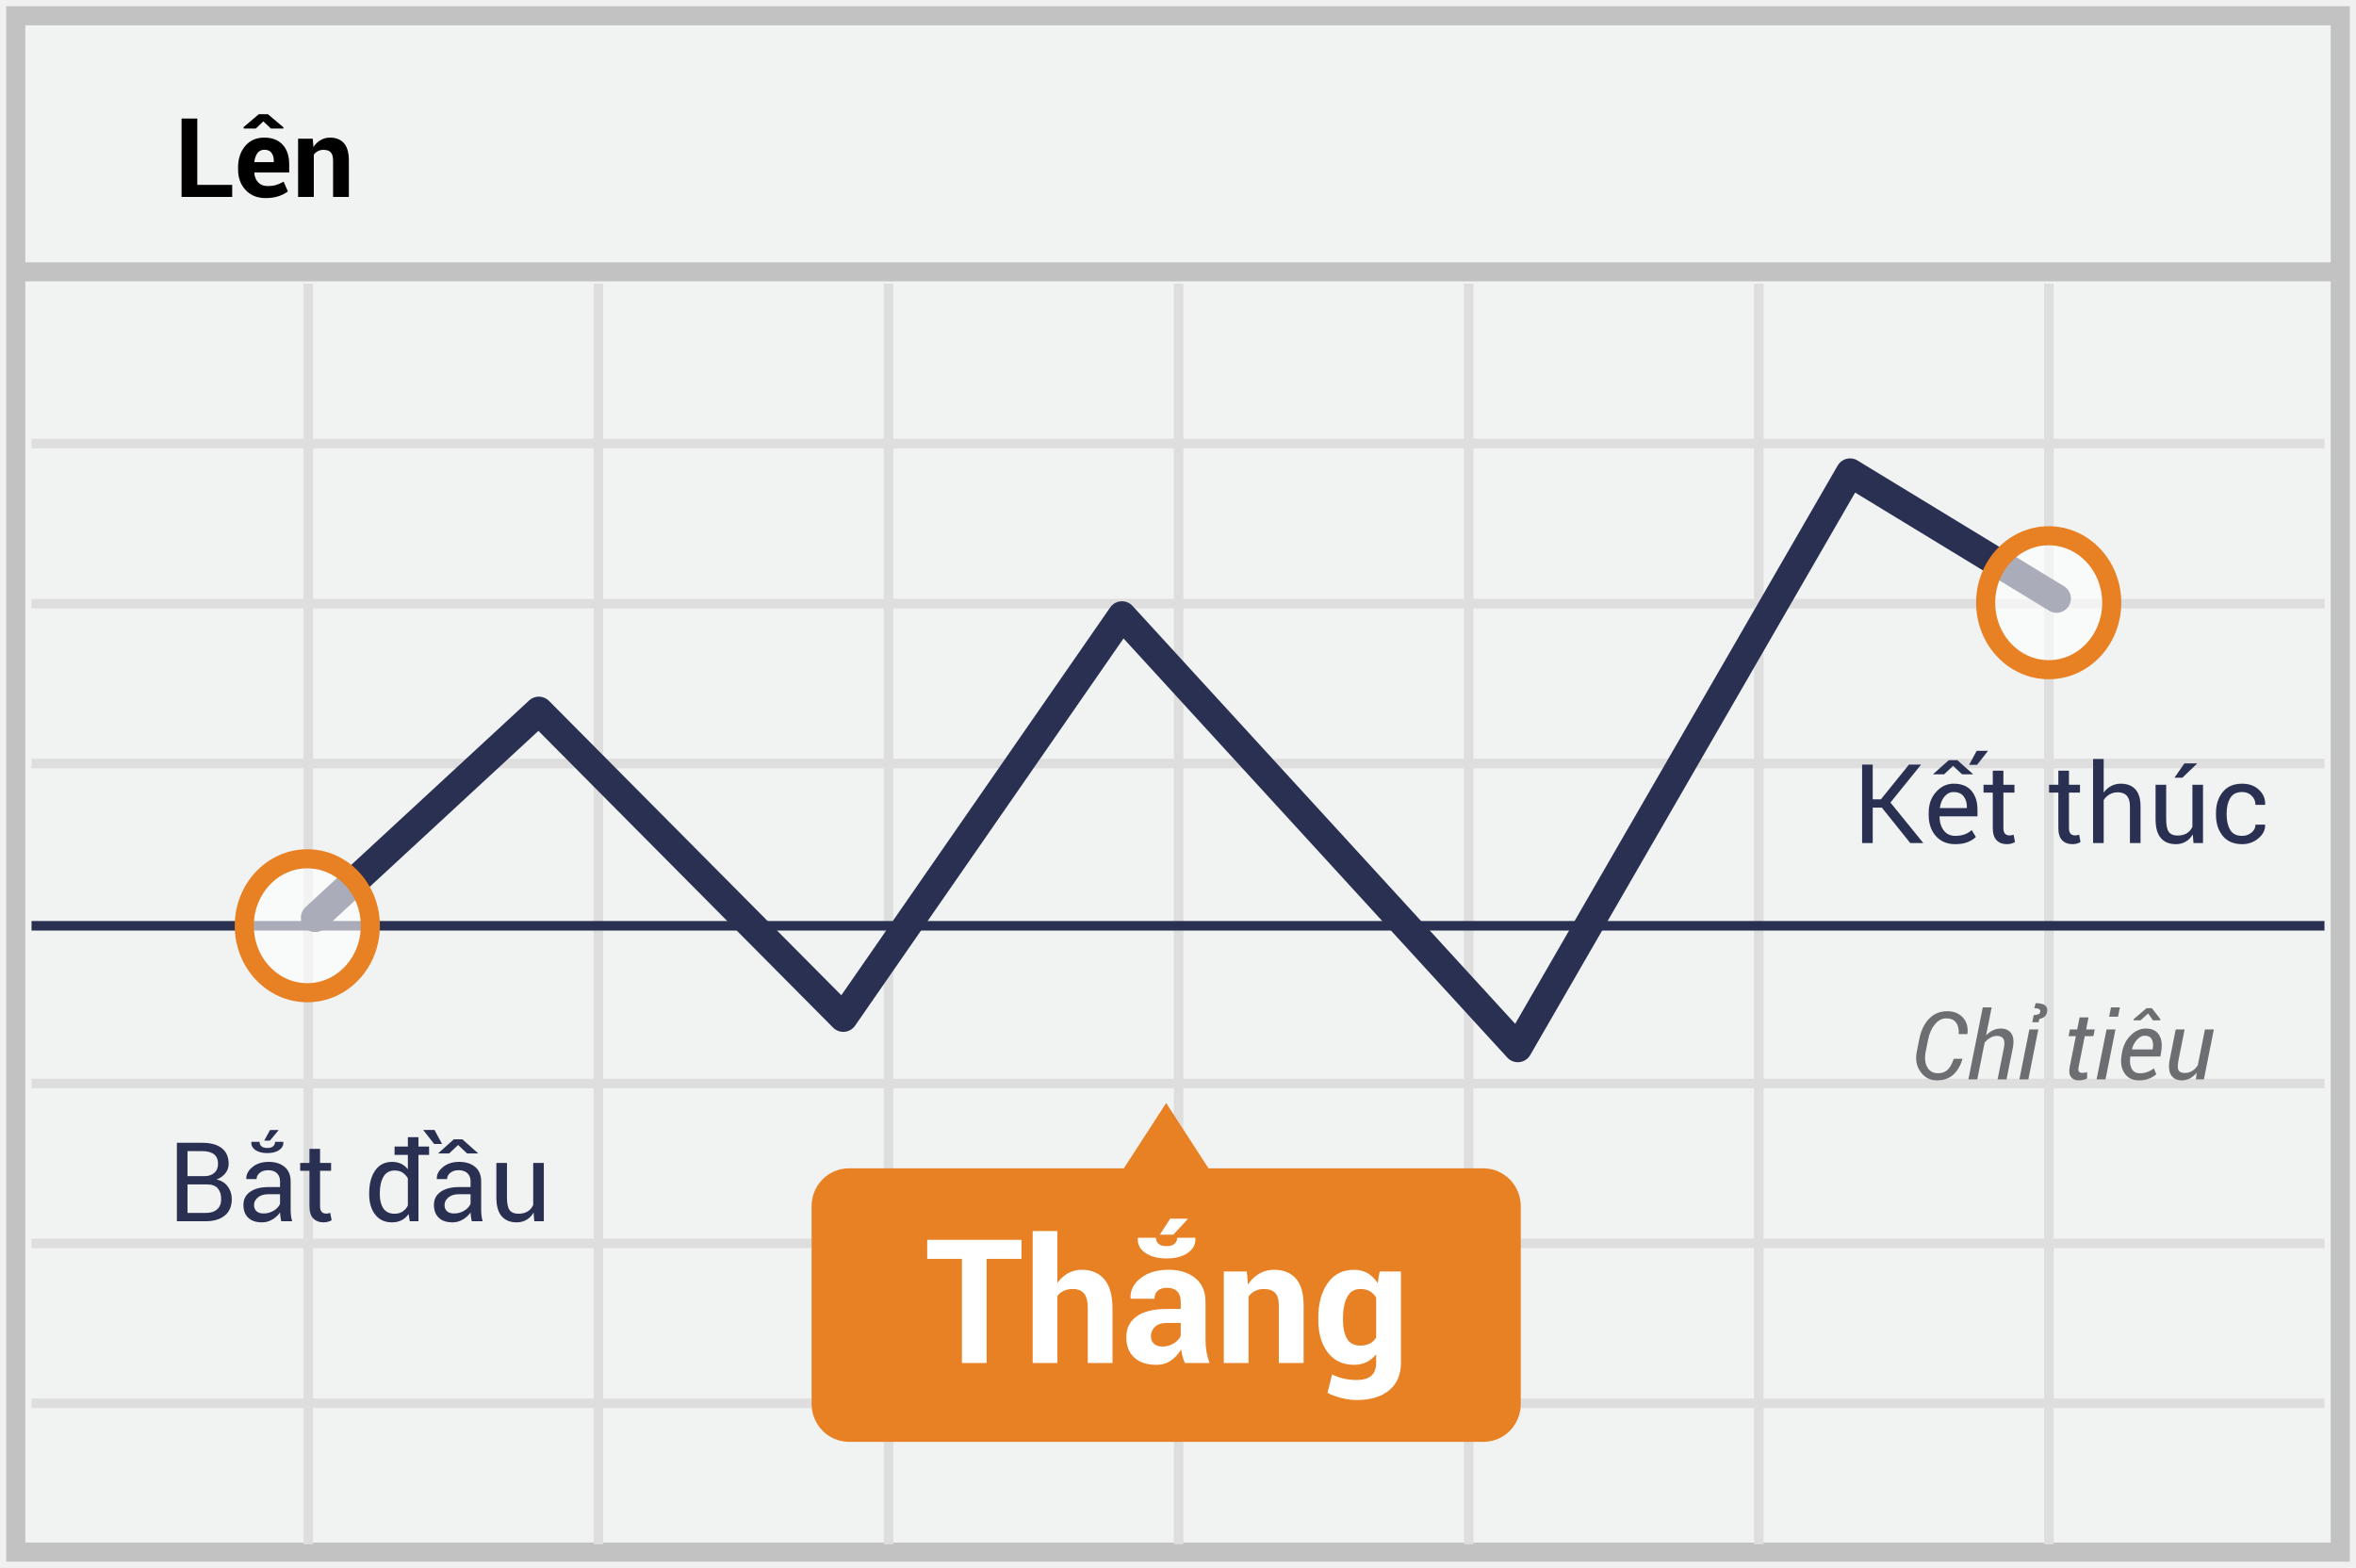
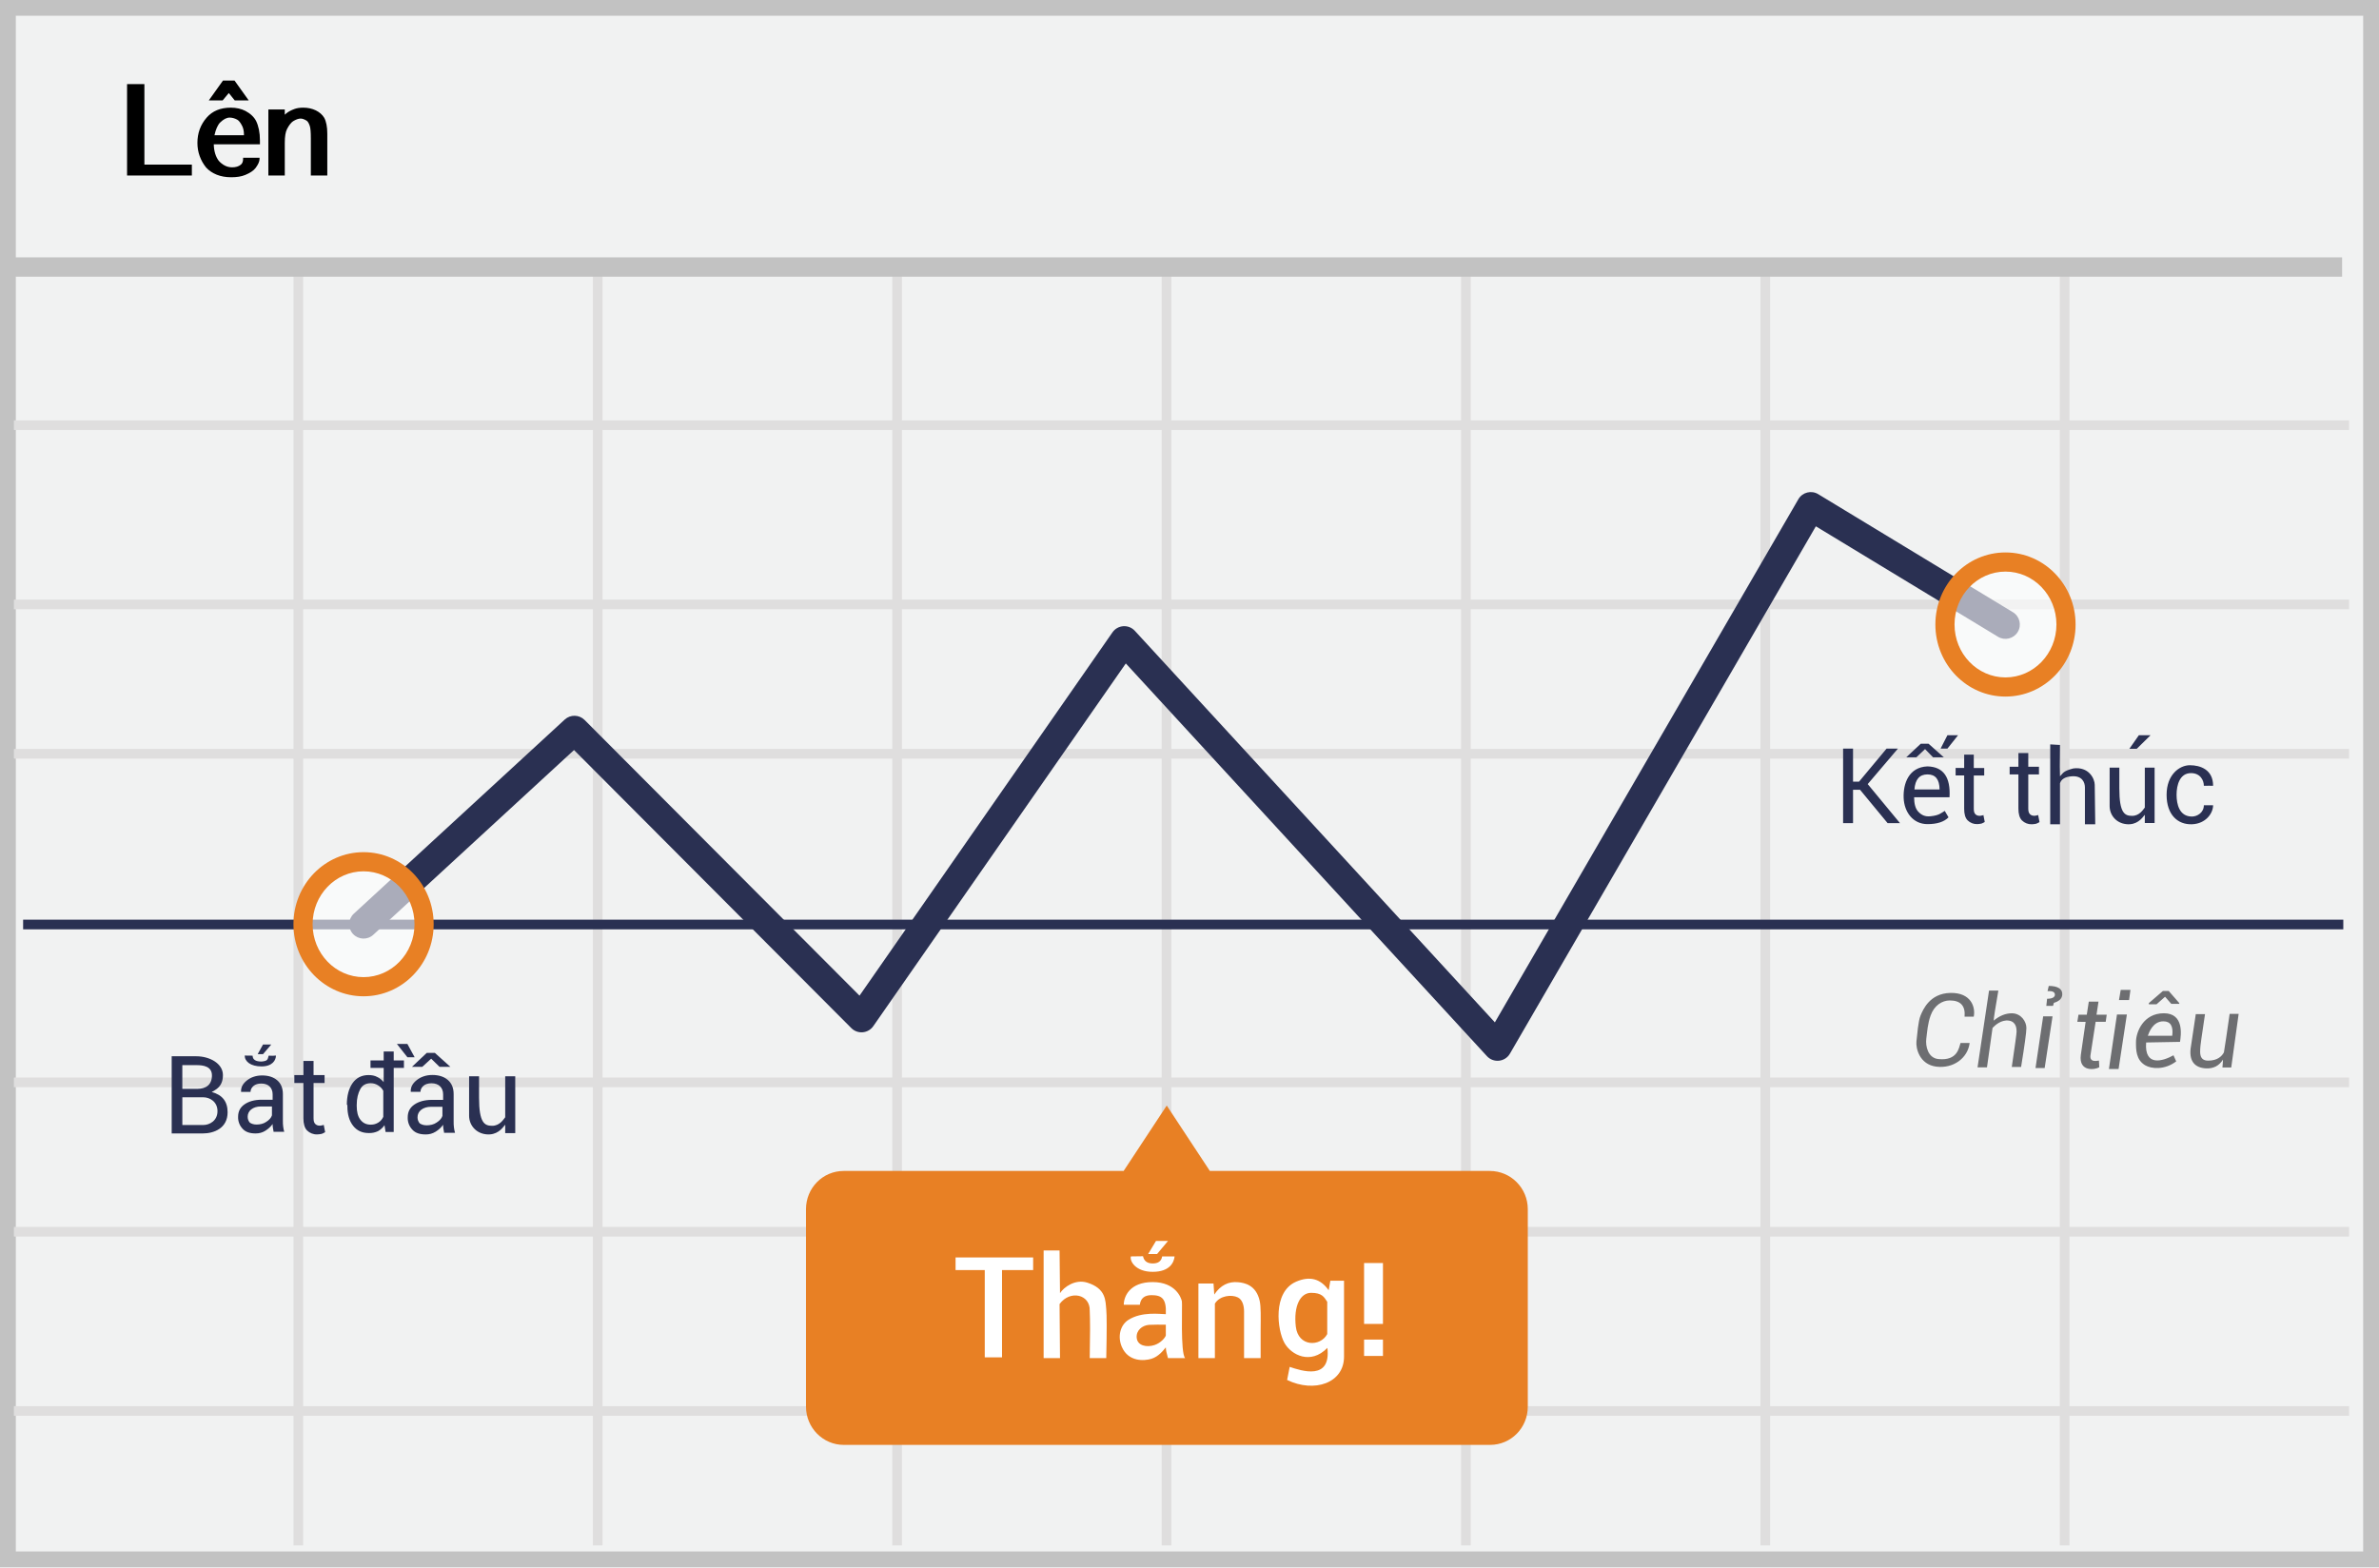
- <svg xmlns="http://www.w3.org/2000/svg" width="299" height="199">
-   <g transform="translate(2 2)" fill="none" fill-rule="evenodd">
-     <path stroke="#C2C2C2" stroke-width="2.423" fill="#F1F2F2" d="M0 0h295v195H0z" />
-     <path d="M2 54.29h291M2 74.618h291M2 94.908h291M2 135.526h291M2 155.816h291M2 176.106h291M37.127 34v160M73.943 34v160M110.76 34v160m36.816-160v160m36.816-160v160m36.816-160v160m36.816-160v160" stroke="#DFDEDE" stroke-width="1.211" />
-     <path d="M20.45 153v-9.953h3.246c1.04 0 1.853.224 2.44.673.589.45.883 1.122.883 2.02 0 .442-.142.838-.424 1.186a2.51 2.51 0 0 1-1.115.776c.602.128 1.075.422 1.419.882.344.46.516.996.516 1.606 0 .912-.295 1.608-.885 2.089-.59.48-1.391.721-2.403.721h-3.678zm1.346-4.669v3.616h2.331c.61 0 1.087-.151 1.429-.454.341-.303.512-.733.512-1.289 0-.583-.142-1.041-.427-1.374-.285-.333-.723-.499-1.316-.499h-2.53zm0-1.053h2.18c.502 0 .91-.138 1.224-.413.315-.276.472-.66.472-1.152 0-.538-.17-.94-.51-1.207-.339-.266-.828-.4-1.466-.4h-1.9v3.172zM33.69 153c-.045-.223-.08-.42-.106-.591a4.34 4.34 0 0 1-.044-.516 3.14 3.14 0 0 1-.98.892c-.404.239-.838.359-1.303.359-.77 0-1.357-.198-1.76-.592-.404-.394-.605-.937-.605-1.63 0-.707.286-1.26.858-1.658.571-.399 1.347-.598 2.327-.598h1.463v-.731c0-.433-.132-.776-.396-1.03-.265-.252-.638-.379-1.122-.379-.432 0-.785.11-1.056.332-.27.22-.406.486-.406.796h-1.286l-.013-.04c-.028-.538.226-1.03.762-1.477.535-.447 1.227-.67 2.075-.67.838 0 1.513.213 2.023.639.51.426.766 1.04.766 1.842v3.562c0 .264.013.52.04.765.028.246.078.488.151.725H33.69zm-2.235-.984c.488 0 .927-.126 1.32-.376.391-.251.647-.538.765-.862v-1.203h-1.51c-.543 0-.977.137-1.303.41-.326.274-.489.595-.489.964 0 .328.103.588.308.78.205.19.508.287.91.287zm2.488-9.092l.014.04c.027.406-.146.74-.52.999-.373.26-.877.39-1.51.39-.638 0-1.144-.13-1.518-.39-.374-.26-.544-.593-.513-.998l.014-.041h1.032c0 .232.079.42.236.564.157.143.407.215.749.215.332 0 .579-.072.738-.215a.723.723 0 0 0 .24-.564h1.038zm-1.674-1.497h1.06l.013.034-1.087 1.312h-.725l.739-1.346zm6.35 2.392v1.785h1.402v.998h-1.402v4.49c0 .347.072.59.215.732.144.141.334.212.571.212a1.569 1.569 0 0 0 .506-.096l.178.923c-.1.082-.247.15-.441.202a2.229 2.229 0 0 1-.585.079c-.546 0-.982-.166-1.305-.496-.324-.33-.486-.849-.486-1.555v-4.491h-1.175v-.998h1.175v-1.785h1.347zm13.836.766h-1.347V153h-1.1l-.157-.91a2.397 2.397 0 0 1-.89.787c-.35.178-.758.267-1.223.267-.902 0-1.608-.327-2.119-.981-.51-.654-.765-1.515-.765-2.581v-.144c0-1.189.254-2.148.762-2.877.508-.73 1.22-1.094 2.136-1.094.433 0 .817.08 1.152.24.335.159.62.391.858.696v-1.818h-1.689v-1.06h1.689v-1.19h1.346v1.19h1.347v1.06zm-6.255 4.997c0 .747.153 1.346.458 1.794.306.45.78.674 1.422.674.401 0 .738-.091 1.012-.274.273-.182.497-.437.67-.765v-3.452a2.073 2.073 0 0 0-.674-.728c-.275-.18-.607-.27-.994-.27-.647 0-1.125.266-1.432.8-.308.533-.462 1.225-.462 2.077v.144zM57.87 153c-.046-.223-.082-.42-.107-.591a4.34 4.34 0 0 1-.044-.516 3.14 3.14 0 0 1-.981.892c-.404.239-.838.359-1.302.359-.77 0-1.357-.198-1.76-.592-.404-.394-.606-.937-.606-1.63 0-.707.286-1.26.858-1.658.572-.399 1.348-.598 2.328-.598h1.463v-.731c0-.433-.132-.776-.397-1.03-.264-.252-.638-.379-1.12-.379-.434 0-.786.11-1.057.332-.271.22-.407.486-.407.796h-1.285l-.014-.04c-.027-.538.227-1.03.763-1.477.535-.447 1.227-.67 2.074-.67.839 0 1.513.213 2.024.639.51.426.765 1.04.765 1.842v3.562c0 .264.014.52.041.765.028.246.078.488.15.725H57.87zm-2.236-.984c.487 0 .927-.126 1.32-.376.391-.251.646-.538.765-.862v-1.203h-1.511c-.542 0-.976.137-1.302.41-.326.274-.489.595-.489.964 0 .328.103.588.308.78.205.19.508.287.909.287zm3.021-7.657l-.013.041h-1.36l-1.142-1.073-1.142 1.073h-1.353l-.014-.04 1.969-1.757h1.08l1.975 1.756zm-4.552-1.162h-1.005l-1.388-1.777h1.436l.957 1.777zm11.614 8.71c-.233.396-.531.701-.896.915a2.45 2.45 0 0 1-1.264.322c-.807 0-1.436-.258-1.887-.773-.451-.515-.677-1.317-.677-2.406v-4.361h1.347v4.375c0 .788.116 1.33.348 1.626.233.297.595.445 1.087.445.479 0 .874-.097 1.186-.29.313-.194.548-.469.708-.824v-5.332h1.347V153h-1.21l-.09-1.094z" fill="#2A3052" fill-rule="nonzero" />
-     <path d="M2 115.5h291" stroke="#2A3052" stroke-width="1.211" stroke-linejoin="round" />
-     <path d="M0 32.5h295" stroke="#C2C2C2" stroke-width="2.423" />
-     <path stroke="#2A3052" stroke-width="3.634" stroke-linecap="round" stroke-linejoin="round" d="M38 114.479l28.385-26.24 38.636 38.911 35.369-51.021L190.627 131l42.165-73L259 73.96" />
-     <path d="M186.298 146.29h-34.925L146 138l-5.373 8.29h-34.925a4.69 4.69 0 0 0-3.345 1.43 4.829 4.829 0 0 0-1.357 3.415v25.02c-.016 2.653 2.086 4.82 4.702 4.845h80.596a4.69 4.69 0 0 0 3.345-1.43 4.829 4.829 0 0 0 1.357-3.415v-25.02c.016-2.654-2.086-4.82-4.702-4.845z" fill="#E88024" />
-     <ellipse cx="8.512" cy="8.677" rx="8.137" ry="8.486" opacity=".6" transform="translate(250 66)" fill="#FFF" />
-     <ellipse stroke="#E88024" stroke-width="2.423" cx="258" cy="74.5" rx="8" ry="8.5" />
-     <ellipse cx="9.037" cy="9.076" rx="8.137" ry="8.486" opacity=".6" transform="translate(28 106)" fill="#FFF" />
-     <ellipse stroke="#E88024" stroke-width="2.423" cx="37" cy="115.5" rx="8" ry="8.5" />
-     <path d="M23.04 21.469h4.429V23h-6.426v-9.953h1.996v8.422zm8.688 1.675c-1.067 0-1.92-.342-2.557-1.026-.638-.683-.957-1.552-.957-2.604v-.274c0-1.098.302-2.003.906-2.714.603-.71 1.414-1.064 2.43-1.06.998 0 1.773.302 2.324.903.551.602.827 1.415.827 2.44v1.087h-4.416l-.014.041c.037.488.2.89.49 1.204.289.314.682.471 1.178.471.443 0 .81-.044 1.101-.133.292-.089.61-.229.957-.42l.54 1.23c-.3.246-.695.45-1.183.612a5.146 5.146 0 0 1-1.626.243zm-.178-6.14c-.37 0-.661.142-.875.425-.214.282-.347.654-.397 1.114l.02.034h2.448V18.4c0-.423-.099-.762-.297-1.015-.199-.253-.498-.38-.9-.38zm2.413-2.85v.158h-1.586l-.957-.91-.95.91h-1.552v-.178l1.928-1.64H32l1.962 1.66zm3.725 1.45l.09 1.06c.245-.38.548-.673.909-.883a2.36 2.36 0 0 1 1.21-.314c.747 0 1.33.234 1.75.704.419.47.628 1.205.628 2.208V23h-2.003v-4.614c0-.497-.1-.85-.3-1.056-.2-.208-.504-.311-.91-.311a1.461 1.461 0 0 0-1.237.615V23H35.83v-7.396h1.86z" fill="#000" fill-rule="nonzero" />
-     <path d="M247.037 132.38l.012.036c-.238.836-.623 1.496-1.154 1.98-.532.485-1.227.727-2.086.727-.856 0-1.545-.358-2.069-1.075-.523-.717-.681-1.585-.474-2.605l.304-1.523c.223-1.129.644-2.007 1.263-2.634.62-.627 1.382-.94 2.288-.94.84 0 1.504.268 1.992.805.489.537.68 1.228.575 2.072l-.012.029h-1.096c.04-.617-.072-1.105-.334-1.462s-.68-.536-1.254-.536c-.539 0-1.016.25-1.432.753-.416.502-.7 1.136-.853 1.901l-.31 1.535c-.165.817-.101 1.484.19 2.001.29.518.74.777 1.345.777.523 0 .938-.149 1.245-.446.306-.296.565-.761.776-1.394h1.084zm3.012-2.952a2.85 2.85 0 0 1 .87-.657 2.313 2.313 0 0 1 1.01-.228c.594 0 1.036.207 1.325.621.289.414.351 1.035.187 1.863l-.796 3.973h-1.131l.797-3.984c.109-.555.087-.95-.065-1.184-.152-.234-.437-.352-.855-.352-.262 0-.528.078-.797.232-.27.154-.512.36-.727.618l-.931 4.67h-1.131l1.828-9.14h1.13l-.714 3.568zm5.367 5.572h-1.137l1.266-6.34h1.137l-1.266 6.34zm.504-7.26l.176-.902c.281-.016.484-.052.61-.109.124-.056.2-.163.228-.319.03-.148-.026-.26-.17-.337-.145-.076-.34-.114-.586-.114l.17-.633c.55 0 .948.095 1.192.284.244.19.33.464.255.824-.05.273-.168.481-.352.624a1.33 1.33 0 0 1-.632.266l-.094.416h-.797zm7.137-.61l-.31 1.53h1.095l-.17.856h-1.096l-.767 3.85c-.067.316-.057.53.029.64.086.112.224.168.416.168.09 0 .198-.009.325-.027.127-.017.228-.036.302-.055l-.006.79c-.113.071-.274.129-.483.174a2.936 2.936 0 0 1-.619.067c-.41 0-.725-.144-.946-.434-.22-.289-.27-.73-.15-1.324l.768-3.85h-.925l.17-.855h.925l.31-1.53h1.132zm2.15 7.87h-1.13l1.265-6.34h1.13l-1.265 6.34zm1.594-7.963h-1.131l.234-1.178h1.131l-.234 1.178zm2.642 8.086c-.797 0-1.4-.296-1.807-.888-.408-.591-.538-1.352-.39-2.282l.041-.258c.149-.937.519-1.697 1.11-2.279.592-.582 1.232-.873 1.92-.873.777 0 1.333.26 1.67.78.335.519.437 1.204.304 2.056l-.117.72h-3.82c-.086.65-.027 1.165.178 1.547.205.383.556.575 1.052.575a2.714 2.714 0 0 0 1.752-.627l.322.75a2.9 2.9 0 0 1-.914.556c-.371.149-.805.223-1.3.223zm.733-5.672c-.328 0-.646.164-.952.492a2.857 2.857 0 0 0-.66 1.22l.018.034h2.607l.024-.152c.074-.473.03-.857-.135-1.151-.164-.295-.465-.443-.902-.443zm1.998-2.097l-.03.146h-.914l-.609-.867-.955.867h-.914l.035-.152 1.635-1.389h.668l1.084 1.395zM276.68 135l.1-.867a2.63 2.63 0 0 1-.853.738 2.207 2.207 0 0 1-1.046.252c-.606 0-1.054-.225-1.345-.674-.29-.449-.345-1.133-.161-2.05l.744-3.739h1.131l-.75 3.75c-.145.719-.152 1.194-.023 1.427.128.232.388.349.779.349.348 0 .663-.086.946-.258a2.22 2.22 0 0 0 .718-.715l.908-4.553h1.131l-1.266 6.34h-1.013z" fill="#6D6E71" fill-rule="nonzero" />
-     <path d="M236.83 100.509h-1.163V105h-1.347v-9.953h1.347v4.402h1.04l3.56-4.402h1.49l.021.034-3.862 4.778 4.143 5.107-.02.034h-1.607l-3.603-4.491zm9.31 4.635c-1.03 0-1.85-.343-2.458-1.03-.608-.685-.912-1.575-.912-2.669v-.3c0-1.053.313-1.93.94-2.629.626-.7 1.368-1.05 2.225-1.05.998 0 1.752.302 2.262.903.51.602.766 1.404.766 2.406v.841h-4.799l-.02.034c.013.711.193 1.296.54 1.754.346.458.831.687 1.456.687.455 0 .855-.065 1.2-.195.343-.13.64-.309.891-.537l.527.875c-.265.26-.613.477-1.046.65-.433.173-.957.26-1.572.26zm-.205-6.618c-.452 0-.837.19-1.156.571-.319.38-.515.858-.588 1.432l.014.034h3.411v-.177c0-.529-.141-.971-.424-1.326-.282-.356-.701-.534-1.257-.534zm-.609-4.047h1.08l1.969 1.757-.014.041h-1.353l-1.142-1.073-1.141 1.073h-1.36l-.014-.04 1.975-1.758zm3.534-1.182h1.443l-1.395 1.777h-1.005l.957-1.777zm3.391 2.522v1.785h1.401v.998h-1.401v4.49c0 .347.072.59.215.732.144.141.334.212.571.212a1.569 1.569 0 0 0 .506-.096l.178.923c-.1.082-.248.15-.441.202a2.229 2.229 0 0 1-.585.079c-.547 0-.982-.166-1.305-.496-.324-.33-.486-.849-.486-1.555v-4.491h-1.175v-.998h1.175v-1.785h1.347zm8.32 0v1.785h1.4v.998h-1.4v4.49c0 .347.071.59.215.732.143.141.333.212.57.212a1.569 1.569 0 0 0 .506-.096l.178.923c-.1.082-.247.15-.44.202a2.229 2.229 0 0 1-.585.079c-.547 0-.982-.166-1.306-.496-.324-.33-.485-.849-.485-1.555v-4.491h-1.176v-.998h1.176v-1.785h1.346zm4.408 2.776c.256-.356.569-.633.94-.83a2.579 2.579 0 0 1 1.234-.298c.789 0 1.403.237 1.843.71.44.475.66 1.204.66 2.188V105h-1.347v-4.648c0-.611-.131-1.062-.393-1.354-.263-.292-.653-.437-1.173-.437-.374 0-.712.087-1.015.263a2.199 2.199 0 0 0-.749.714V105h-1.346V94.336h1.346v4.259zm11.307 5.311c-.232.397-.53.702-.895.916a2.45 2.45 0 0 1-1.265.322c-.807 0-1.436-.258-1.887-.773-.45-.515-.676-1.317-.676-2.406v-4.361h1.346v4.375c0 .788.116 1.33.349 1.626.232.297.595.445 1.087.445.478 0 .874-.097 1.186-.29.312-.194.548-.469.707-.824v-5.332h1.347V105h-1.21l-.089-1.094zm-1.06-9.016h1.573l.014.04-1.846 1.778h-1.005l1.265-1.818zm7.329 9.2c.446 0 .84-.137 1.179-.413.34-.275.51-.614.51-1.015h1.21l.013.041c.023.638-.261 1.204-.851 1.699a3.112 3.112 0 0 1-2.061.742c-1.076 0-1.898-.351-2.468-1.053-.57-.702-.855-1.584-.855-2.646v-.287c0-1.053.286-1.93.858-2.635.572-.704 1.394-1.056 2.465-1.056.866 0 1.573.255 2.122.765.55.51.815 1.137.797 1.88l-.014.041h-1.217c0-.45-.16-.835-.478-1.152-.32-.316-.723-.475-1.21-.475-.707 0-1.211.254-1.514.763-.304.508-.455 1.13-.455 1.87v.286c0 .757.15 1.387.451 1.89.3.504.807.756 1.518.756z" fill="#2A3052" fill-rule="nonzero" />
-     <path d="M127.64 157.776h-4.426V171h-3.137v-13.224h-4.404v-2.417h11.967v2.417zm4.554 3.073c.366-.53.813-.944 1.343-1.241a3.54 3.54 0 0 1 1.762-.446c1.21 0 2.16.403 2.852 1.209.691.805 1.036 2.05 1.036 3.733V171h-3.136v-6.918c0-.902-.16-1.541-.478-1.917-.319-.376-.793-.564-1.424-.564-.43 0-.809.077-1.138.23-.33.155-.602.371-.817.65V171h-3.136v-16.758h3.136v6.607zM148.372 171a6.597 6.597 0 0 1-.295-.838 5.829 5.829 0 0 1-.178-.902 4.323 4.323 0 0 1-1.273 1.407c-.526.372-1.154.559-1.885.559-1.217 0-2.155-.314-2.814-.94-.66-.627-.989-1.481-.989-2.562 0-1.139.44-2.022 1.316-2.648.878-.627 2.158-.94 3.84-.94h1.752v-.924c0-.559-.147-.992-.44-1.3-.294-.308-.728-.462-1.3-.462-.509 0-.901.124-1.177.37-.276.248-.413.59-.413 1.027l-3.03-.011-.01-.065c-.05-.98.376-1.827 1.278-2.54.902-.713 2.087-1.069 3.556-1.069 1.389 0 2.517.353 3.383 1.058.867.706 1.3 1.71 1.3 3.013v4.802c0 .544.041 1.056.124 1.536.082.48.213.956.392 1.429h-3.137zm-2.868-2.095c.551 0 1.042-.136 1.472-.408.43-.272.72-.587.87-.945v-1.644h-1.751c-.666 0-1.171.167-1.515.5a1.62 1.62 0 0 0-.516 1.208c0 .387.13.698.387.935.258.236.609.354 1.053.354zm4.179-13.803l.021.064c.043.752-.272 1.366-.945 1.842-.673.477-1.576.715-2.707.715-1.139 0-2.045-.238-2.718-.715-.673-.476-.985-1.09-.935-1.842l.022-.064h2.277c0 .308.11.562.328.762.218.2.56.301 1.026.301.45 0 .788-.1 1.01-.3a.983.983 0 0 0 .333-.763h2.288zm-3.17-2.428h2.203l.021.054-1.826 1.976h-1.719l1.322-2.03zm9.722 6.703l.14 1.665a4.251 4.251 0 0 1 1.429-1.386c.565-.33 1.2-.494 1.901-.494 1.175 0 2.091.369 2.75 1.107.659.737.988 1.894.988 3.47V171h-3.147v-7.251c0-.78-.158-1.334-.473-1.66-.315-.325-.791-.488-1.428-.488a2.42 2.42 0 0 0-1.118.252c-.33.168-.605.406-.827.714V171h-3.137v-11.623h2.922zm9.067 5.908c0-1.833.399-3.312 1.198-4.436.798-1.125 1.917-1.687 3.356-1.687.652 0 1.225.147 1.72.44.493.294.916.713 1.267 1.257l.247-1.482h2.707v11.57c0 1.51-.496 2.68-1.488 3.507s-2.372 1.24-4.141 1.24c-.587 0-1.21-.08-1.87-.241a8.68 8.68 0 0 1-1.825-.661l.58-2.342c.48.23.968.403 1.466.521a7.04 7.04 0 0 0 1.627.177c.86 0 1.492-.179 1.896-.537.405-.358.607-.916.607-1.675v-1.053c-.343.437-.748.77-1.213.999-.466.229-1 .344-1.601.344-1.425 0-2.537-.525-3.335-1.574-.799-1.05-1.198-2.43-1.198-4.141v-.226zm3.136.226c0 1.017.172 1.817.516 2.4.344.584.902.876 1.676.876.48 0 .886-.088 1.22-.263.332-.176.599-.432.8-.768v-5.049c-.201-.35-.468-.623-.8-.816-.334-.194-.733-.29-1.199-.29-.766 0-1.326.34-1.68 1.02-.355.68-.533 1.568-.533 2.664v.226z" fill="#FFF" fill-rule="nonzero" />
+ <svg xmlns="http://www.w3.org/2000/svg" width="299px" height="197px" viewBox="0 0 299 197" version="1.1">
+   <g id="Page-1" stroke="none" stroke-width="1" fill="none" fill-rule="evenodd">
+     <g id="up">
+       <polygon id="Path" fill="#F1F2F2" points="0 0 299 0 299 197 0 197" />
+       <path d="M1.987,1.98 L1.987,195.02 L297.013,195.02 L297.013,1.98 L1.987,1.98 Z M299,0 L299,197 L0,197 L0,0 L299,0 Z" id="Path" fill="#C2C2C2" fill-rule="nonzero" />
+       <path d="M1.749,54.055 L1.749,52.84 L295.237,52.84 L295.237,54.055 L1.749,54.055 Z M1.749,76.585 L1.749,75.37 L295.237,75.37 L295.237,76.585 L1.749,76.585 Z M1.749,95.36 L1.749,94.145 L295.237,94.145 L295.237,95.36 L1.749,95.36 Z M1.749,136.665 L1.749,135.45 L295.237,135.45 L295.237,136.665 L1.749,136.665 Z M1.749,155.44 L1.749,154.225 L295.237,154.225 L295.237,155.44 L1.749,155.44 Z M1.749,177.97 L1.749,176.755 L295.237,176.755 L295.237,177.97 L1.749,177.97 Z M36.887,32.795 L38.102,32.795 L38.102,194.26 L36.887,194.26 L36.887,32.795 Z M74.514,32.795 L75.729,32.795 L75.729,194.26 L74.514,194.26 L74.514,32.795 Z M112.14,32.795 L113.355,32.795 L113.355,194.26 L112.14,194.26 L112.14,32.795 Z M146.004,32.795 L147.219,32.795 L147.219,194.26 L146.004,194.26 L146.004,32.795 Z M183.631,32.795 L184.846,32.795 L184.846,194.26 L183.631,194.26 L183.631,32.795 Z M221.258,32.795 L222.473,32.795 L222.473,194.26 L221.258,194.26 L221.258,32.795 Z M258.884,32.795 L260.099,32.795 L260.099,194.26 L258.884,194.26 L258.884,32.795 Z" id="Shape" fill="#DFDEDE" fill-rule="nonzero" />
+       <polygon id="Path" fill="#2A3052" fill-rule="nonzero" points="2.906 116.82 2.906 115.605 294.513 115.605 294.513 116.82" />
+       <polygon id="Path" fill="#C2C2C2" fill-rule="nonzero" points="0.799 34.78 0.799 32.349 294.363 32.349 294.363 34.78" />
+       <path d="M187.24,147.191 L152.059,147.191 L146.64,138.968 L141.222,147.191 L106.041,147.191 C103.407,147.191 101.3,149.332 101.3,151.998 L101.3,176.818 C101.3,179.484 103.445,181.625 106.041,181.625 L187.277,181.625 C189.911,181.625 192.018,179.484 192.018,176.818 L192.018,151.998 C192.018,149.332 189.873,147.191 187.24,147.191 Z" id="Path" fill="#E88024" />
+       <path d="M15.97,22.059 L15.97,10.574 L18.149,10.574 L18.149,20.688 L24.114,20.688 L24.114,22.059 L15.97,22.059 Z M30.554,19.832 L32.622,19.832 L32.622,19.973 C32.622,20.289 32.454,20.672 32.118,21.121 C31.86,21.453 31.431,21.742 30.829,21.988 C30.583,22.09 30.313,22.164 30.021,22.211 C29.728,22.258 29.407,22.281 29.06,22.281 C28.372,22.281 27.76,22.172 27.223,21.953 C26.686,21.734 26.245,21.434 25.901,21.051 C25.554,20.621 25.285,20.145 25.096,19.621 C24.906,19.098 24.812,18.545 24.812,17.963 C24.812,16.74 25.196,15.684 25.966,14.793 C26.692,13.953 27.704,13.533 29.001,13.533 C29.356,13.533 29.689,13.568 30,13.639 C30.311,13.709 30.593,13.811 30.847,13.943 C31.159,14.107 31.43,14.298 31.658,14.515 C31.887,14.731 32.065,14.967 32.194,15.221 C32.343,15.525 32.459,15.882 32.543,16.29 C32.627,16.698 32.669,17.146 32.669,17.635 L32.669,18.139 L26.868,18.139 C26.876,18.564 26.935,18.955 27.044,19.311 C27.153,19.666 27.304,19.967 27.495,20.213 L27.489,20.207 C27.72,20.469 27.978,20.672 28.263,20.816 C28.548,20.961 28.853,21.033 29.177,21.033 C29.634,21.033 29.997,20.922 30.267,20.699 C30.458,20.543 30.554,20.301 30.554,19.973 L30.554,19.832 Z M30.659,16.996 L30.659,16.891 C30.659,16.477 30.581,16.115 30.425,15.807 L30.425,15.812 C30.323,15.609 30.221,15.443 30.117,15.314 C30.014,15.186 29.911,15.094 29.81,15.039 C29.489,14.867 29.173,14.781 28.86,14.781 C28.493,14.781 28.103,14.98 27.688,15.379 C27.528,15.531 27.386,15.748 27.261,16.029 C27.136,16.311 27.034,16.633 26.956,16.996 L30.659,16.996 Z M28.755,11.693 L27.981,12.625 L26.241,12.625 L28.028,10.123 L29.476,10.123 L31.263,12.625 L29.505,12.625 L28.755,11.693 Z M35.792,22.059 L33.729,22.059 L33.729,13.762 L35.792,13.762 L35.792,14.418 C35.831,14.383 35.874,14.345 35.921,14.304 C35.968,14.263 36.013,14.227 36.056,14.195 C36.278,14.02 36.595,13.855 37.005,13.703 C37.306,13.59 37.677,13.533 38.118,13.533 C38.411,13.533 38.69,13.562 38.956,13.621 C39.222,13.68 39.468,13.765 39.694,13.876 C39.921,13.987 40.124,14.121 40.304,14.277 C40.483,14.434 40.632,14.609 40.749,14.805 C40.874,15.031 40.97,15.312 41.036,15.648 C41.103,15.984 41.136,16.365 41.136,16.791 L41.136,22.059 L39.067,22.059 L39.067,17.377 C39.067,16.615 39.024,16.104 38.938,15.842 C38.817,15.475 38.677,15.246 38.517,15.156 C38.38,15.074 38.251,15.012 38.13,14.969 C38.009,14.926 37.892,14.904 37.778,14.904 C37.642,14.904 37.491,14.935 37.327,14.995 C37.163,15.056 36.997,15.139 36.829,15.244 C36.708,15.326 36.583,15.449 36.454,15.613 C36.325,15.777 36.2,15.977 36.079,16.211 C35.981,16.395 35.909,16.634 35.862,16.929 C35.815,17.224 35.792,17.574 35.792,17.98 L35.792,22.059 Z" id="Lên" fill="#000000" fill-rule="nonzero" />
+       <g id="Group" transform="translate(38, 63)">
+         <path d="M34.145,31.281 L8.915,54.505 C8.182,55.18 7.04,55.133 6.365,54.399 C5.69,53.666 5.737,52.524 6.471,51.849 L32.976,27.45 C33.689,26.794 34.792,26.818 35.477,27.504 L70.027,62.155 L101.82,16.486 C102.48,15.538 103.848,15.445 104.63,16.295 L149.88,65.512 L188.023,-0.245 C188.53,-1.119 189.656,-1.407 190.52,-0.882 L214.991,13.958 C215.843,14.475 216.115,15.585 215.598,16.437 C215.081,17.289 213.971,17.561 213.119,17.045 L190.222,3.159 L151.773,69.445 C151.162,70.497 149.706,70.656 148.883,69.761 L103.496,20.396 L71.756,65.991 C71.113,66.914 69.791,67.031 68.996,66.234 L34.145,31.281 Z" id="Path" fill="#2A3052" fill-rule="nonzero" />
+         <ellipse id="Oval" fill="#FFFFFF" opacity="0.6" cx="214.055" cy="15.501" rx="7.608" ry="7.855" />
+         <path d="M214.055,24.56 C209.18,24.56 205.244,20.496 205.244,15.501 C205.244,10.507 209.18,6.443 214.055,6.443 C218.93,6.443 222.866,10.507 222.866,15.501 C222.866,20.496 218.93,24.56 214.055,24.56 Z M214.055,22.153 C217.583,22.153 220.459,19.183 220.459,15.501 C220.459,11.819 217.583,8.85 214.055,8.85 C210.527,8.85 207.651,11.819 207.651,15.501 C207.651,19.183 210.527,22.153 214.055,22.153 Z" id="Oval" fill="#E88024" fill-rule="nonzero" />
+         <ellipse id="Oval" fill="#FFFFFF" opacity="0.6" cx="7.692" cy="53.177" rx="7.608" ry="7.855" />
+         <path d="M7.693,62.235 C2.818,62.235 -1.118,58.171 -1.118,53.177 C-1.118,48.183 2.818,44.119 7.693,44.119 C12.568,44.119 16.504,48.183 16.504,53.177 C16.504,58.171 12.568,62.235 7.693,62.235 Z M7.693,59.828 C11.221,59.828 14.097,56.859 14.097,53.177 C14.097,49.495 11.221,46.525 7.693,46.525 C4.165,46.525 1.289,49.495 1.289,53.177 C1.289,56.859 4.165,59.828 7.693,59.828 Z" id="Oval" fill="#E88024" fill-rule="nonzero" />
+       </g>
+       <g id="Group" transform="translate(21.032, 130.606)" fill="#2A3052" fill-rule="nonzero">
+         <path d="M13.268,11.158 C13.234,10.988 13.234,10.853 13.234,10.683 C12.996,11.023 12.691,11.293 12.318,11.531 C11.945,11.768 11.538,11.87 11.098,11.87 C10.386,11.87 9.843,11.7 9.47,11.293 C9.077,10.885 8.869,10.334 8.894,9.768 C8.894,9.09 9.165,8.581 9.707,8.208 C10.25,7.835 10.962,7.632 11.877,7.632 L13.234,7.632 L13.234,6.953 C13.234,6.547 13.098,6.208 12.861,5.97 C12.623,5.733 12.251,5.597 11.81,5.597 C11.403,5.597 11.064,5.699 10.826,5.902 C10.589,6.106 10.453,6.377 10.453,6.648 L9.267,6.648 L9.267,6.614 C9.233,6.106 9.47,5.631 9.979,5.224 C10.487,4.817 11.132,4.58 11.911,4.58 C12.691,4.58 13.335,4.784 13.81,5.19 C14.285,5.597 14.522,6.174 14.522,6.92 L14.522,10.276 C14.522,10.514 14.522,10.751 14.556,10.988 C14.582,11.218 14.627,11.444 14.692,11.666 L13.369,11.666 L13.369,11.734 C13.338,11.542 13.305,11.349 13.268,11.158 Z M11.215,10.751 C11.656,10.751 12.097,10.649 12.435,10.411 C12.809,10.174 13.046,9.903 13.148,9.598 L13.148,8.479 L11.758,8.479 C11.249,8.479 10.842,8.615 10.538,8.852 C10.232,9.09 10.096,9.429 10.096,9.768 C10.096,10.073 10.198,10.31 10.368,10.514 C10.571,10.649 10.842,10.751 11.215,10.751 Z M18.377,2.756 L18.377,4.532 L19.763,4.532 L19.763,5.527 L18.377,5.527 L18.377,9.967 C18.377,10.322 18.449,10.536 18.591,10.677 C18.733,10.82 18.911,10.891 19.159,10.891 C19.23,10.891 19.301,10.891 19.408,10.855 C19.514,10.855 19.585,10.82 19.656,10.785 L19.834,11.708 C19.7,11.793 19.557,11.865 19.408,11.921 C19.221,11.962 19.03,11.986 18.839,11.992 C18.363,12.009 17.9,11.829 17.56,11.495 C17.24,11.175 17.099,10.642 17.099,9.967 L17.099,5.527 L15.962,5.527 L15.962,4.532 L17.099,4.532 L17.099,2.756 L18.377,2.756 Z M0.546,11.87 L0.546,2.169 L3.643,2.169 C5.274,2.169 6.986,3.043 6.986,4.533 C6.986,6.023 6.06,6.371 5.579,6.666 C6.909,7.012 7.575,7.859 7.575,9.206 C7.575,11.228 5.855,11.87 4.449,11.87 L0.546,11.87 Z M1.883,6.267 L3.745,6.267 C4.878,6.267 5.605,5.732 5.605,4.574 C5.605,3.416 4.472,3.284 3.685,3.284 L1.883,3.284 L1.883,6.267 Z M1.886,7.325 L1.886,10.809 L4.528,10.809 C5.308,10.809 6.303,10.269 6.303,9.067 C6.303,7.865 5.315,7.325 4.528,7.325 L1.886,7.325 Z M12.736,2.093 C13.288,2.109 13.287,2.119 13.649,2.079 C13.649,2.663 13.202,3.445 11.839,3.445 C10.477,3.445 9.723,2.832 9.723,2.079 L10.717,2.093 C10.719,2.586 11.093,2.832 11.84,2.832 C12.633,2.752 12.59,2.592 12.736,2.093 Z M11.354,1.905 L12.024,1.905 L13.06,0.693 L12.024,0.693 L11.354,1.905 Z" id="Shape" />
+         <g id="Shape" transform="translate(22, 0)">
+           <path d="M12.696,11.265 C12.662,11.091 12.662,10.952 12.662,10.778 C12.41,11.128 12.091,11.424 11.723,11.648 C11.349,11.883 10.914,12.004 10.472,11.995 C9.742,11.995 9.185,11.821 8.802,11.405 C8.399,10.986 8.186,10.42 8.212,9.84 C8.212,9.144 8.49,8.623 9.046,8.24 C9.602,7.858 10.332,7.65 11.271,7.65 L12.661,7.65 L12.661,6.954 C12.661,6.537 12.523,6.189 12.279,5.946 C12.036,5.703 11.654,5.564 11.202,5.564 C10.784,5.564 10.437,5.668 10.193,5.877 C9.95,6.085 9.811,6.363 9.811,6.641 L8.594,6.641 L8.594,6.607 C8.56,6.085 8.803,5.598 9.324,5.181 C9.846,4.764 10.506,4.521 11.306,4.521 C12.106,4.521 12.766,4.729 13.253,5.146 C13.739,5.564 13.983,6.155 13.983,6.919 L13.983,10.361 C13.983,10.605 13.983,10.848 14.018,11.091 C14.052,11.335 14.087,11.578 14.157,11.786 L12.8,11.786 L12.8,11.856 C12.765,11.647 12.73,11.439 12.695,11.265 L12.696,11.265 Z M10.592,10.848 C11.044,10.848 11.496,10.744 11.844,10.5 C12.226,10.257 12.469,9.979 12.574,9.666 L12.574,8.519 L11.148,8.519 C10.627,8.519 10.21,8.658 9.897,8.901 C9.607,9.126 9.44,9.473 9.445,9.84 C9.445,10.153 9.549,10.396 9.723,10.605 C9.932,10.744 10.21,10.848 10.593,10.848 L10.592,10.848 Z M0.56,8.279 C0.56,7.155 0.798,6.235 1.274,5.554 C1.751,4.874 2.432,4.532 3.284,4.532 C3.693,4.532 4.067,4.601 4.374,4.771 C4.68,4.907 4.953,5.146 5.191,5.418 L5.191,1.569 L6.451,1.569 L6.451,11.685 L5.43,11.685 L5.294,10.833 C5.084,11.143 4.804,11.399 4.477,11.583 C4.115,11.753 3.718,11.835 3.319,11.821 C2.467,11.821 1.82,11.514 1.343,10.901 C0.867,10.288 0.628,9.471 0.628,8.449 L0.628,8.279 L0.56,8.279 Z M1.802,8.417 C1.802,9.132 1.938,9.711 2.245,10.119 C2.552,10.529 2.96,10.767 3.573,10.767 C3.948,10.767 4.254,10.664 4.527,10.494 C4.799,10.324 5.004,10.085 5.14,9.779 L5.14,6.509 C4.989,6.229 4.765,5.994 4.493,5.829 C4.219,5.652 3.899,5.557 3.573,5.556 C2.96,5.556 2.517,5.794 2.245,6.305 C1.973,6.815 1.802,7.463 1.802,8.28 L1.802,8.417 Z M20.464,4.685 L21.726,4.685 L21.726,11.83 L20.464,11.83 L20.464,10.77 C20.064,11.288 19.403,12.12 18.077,11.98 C16.752,11.84 15.932,10.8 15.927,9.653 C15.92,8.507 15.932,4.297 15.927,4.685 L17.177,4.685 L17.177,7.392 C17.177,10.558 17.874,10.909 18.827,10.909 C19.778,10.909 20.245,10.105 20.464,9.836 C20.454,8.332 20.454,6.615 20.464,4.686 L20.464,4.685 Z" />
+           <path d="M7.736,2.69 L7.736,3.632 L3.534,3.632 L3.534,2.69 L7.736,2.69 Z M9.08,2.29 L8.17,2.29 L6.852,0.62 L8.17,0.62 L9.08,2.29 Z M10.038,3.5 L8.741,3.5 L10.601,1.747 L11.628,1.747 L13.577,3.501 L12.213,3.501 L11.159,2.472 L10.038,3.5 Z" />
+         </g>
+       </g>
+       <g id="Group" transform="translate(231.032, 91.606)" fill="#2A3052" fill-rule="nonzero">
+         <path d="M23.888,3.052 L23.888,4.774 L25.231,4.774 L25.231,5.738 L23.888,5.738 L23.888,10.043 C23.888,10.388 23.957,10.594 24.095,10.732 C24.232,10.87 24.405,10.939 24.645,10.939 C24.715,10.939 24.783,10.939 24.887,10.904 C24.99,10.904 25.059,10.87 25.127,10.835 L25.3,11.731 C25.17,11.813 25.031,11.882 24.887,11.937 C24.706,11.977 24.521,12.001 24.336,12.007 C23.874,12.023 23.426,11.848 23.096,11.524 C22.786,11.214 22.648,10.698 22.648,10.044 L22.648,5.738 L21.546,5.738 L21.546,4.774 L22.648,4.774 L22.648,3.052 L23.888,3.052 Z M38.535,4.884 L39.765,4.884 L39.765,11.846 L38.535,11.846 L38.535,10.813 C38.145,11.318 37.501,12.129 36.209,11.992 C34.917,11.855 34.119,10.842 34.113,9.725 C34.107,8.609 34.118,4.506 34.113,4.885 L35.333,4.885 L35.333,7.522 C35.333,10.607 36.011,10.949 36.939,10.949 C37.866,10.949 38.321,10.165 38.535,9.904 C38.524,8.438 38.524,6.764 38.535,4.884 Z M45.956,7.168 C46.413,7.154 46.842,7.168 47.118,7.168 C47.118,5.124 45.498,4.584 44.195,4.584 C42.893,4.584 41.273,5.766 41.273,8.301 C41.273,10.836 42.694,12.069 44.459,12.005 C46.223,11.941 47.118,10.6 47.118,9.613 C46.603,9.624 46.472,9.624 45.956,9.613 C45.956,10.545 45.117,11.035 44.459,11.035 C42.883,11.035 42.526,9.507 42.526,8.292 C42.526,7.076 42.929,5.576 44.336,5.576 C45.529,5.576 45.956,6.502 45.956,7.168 Z M17.04,3.252 L17.04,4.932 L18.35,4.932 L18.35,5.872 L17.04,5.872 L17.04,10.071 C17.04,10.407 17.107,10.608 17.242,10.743 C17.376,10.877 17.544,10.944 17.779,10.944 C17.846,10.944 17.914,10.944 18.014,10.911 C18.115,10.911 18.182,10.877 18.249,10.843 L18.417,11.717 C18.317,11.784 18.182,11.851 18.014,11.918 C17.837,11.957 17.658,11.98 17.477,11.986 C17.026,12.002 16.589,11.832 16.267,11.516 C15.965,11.213 15.831,10.709 15.831,10.071 L15.831,5.871 L14.756,5.871 L14.756,4.931 L15.831,4.931 L15.831,3.251 L17.041,3.251 L17.04,3.252 Z M13.99,8.612 L9.54,8.612 C9.54,9.438 9.708,10.036 10.045,10.404 C10.489,10.888 10.955,11.064 11.595,11 C12.713,10.888 12.929,10.589 13.391,10.325 L13.863,11.133 C13.312,11.703 12.431,11.987 11.22,11.987 C9.404,11.987 8.296,10.481 8.224,8.689 C8.152,6.897 8.867,4.819 11.22,4.731 C13.214,4.784 14.138,6.078 13.99,8.612 Z M12.74,7.627 C12.728,6.367 12.222,5.737 11.221,5.737 C10.221,5.737 9.674,6.367 9.581,7.627 L12.741,7.627 L12.74,7.627 Z M0.614,2.497 L1.864,2.497 L1.864,6.649 L2.618,6.649 L6.078,2.497 L7.504,2.497 L3.708,6.957 L7.768,11.867 L6.212,11.867 L2.746,7.672 L1.864,7.672 L1.864,11.866 L0.614,11.866 L0.614,2.497 Z M9.822,3.59 L8.551,3.59 L10.376,1.882 L11.353,1.882 L13.276,3.59 L11.922,3.59 L10.913,2.555 L9.822,3.59 Z M13.728,0.81 L12.866,2.496 L13.728,2.496 L15.066,0.811 L13.728,0.81 Z M26.646,1.964 L26.646,12.007 L27.876,12.007 L27.876,6.854 C28.04,6.316 28.549,6.022 29.402,5.974 C30.682,5.899 31.008,6.767 31.008,7.374 L31.008,12.007 L32.304,12.007 C32.276,10.355 32.255,8.702 32.241,7.05 C32.241,6.288 31.502,4.726 29.538,4.99 C28.188,5.339 28.287,5.596 27.876,5.973 C27.848,5.682 27.848,4.37 27.876,2.036 L26.646,1.964 Z M37.527,2.517 L36.595,2.517 L37.788,0.811 L39.26,0.811 L37.527,2.517 Z" id="Shape" />
+       </g>
+       <g id="Group" transform="translate(240.032, 123.606)" fill="#6D6E71" fill-rule="nonzero">
+         <path d="M25.024,10.769 L26.237,10.769 L27.28,3.917 L26.037,3.917 L25.024,10.769 Z M27.73,0.826 L27.557,2.105 L26.289,2.105 L26.507,0.825 L27.73,0.826 Z M15.798,10.646 L16.948,10.646 L17.937,4.153 L16.759,4.153 L15.798,10.646 Z M6.882,4.194 L8.034,4.194 C8.279,2.992 7.697,1.148 5.094,1.206 C2.489,1.266 1.658,3.321 1.353,4.038 C1.047,4.754 0.939,6.425 0.835,7.282 C0.732,8.14 1.205,10.21 3.339,10.473 C5.475,10.737 7.284,9.401 7.52,7.499 L6.374,7.499 C6.168,8.085 6.02,9.761 3.592,9.52 C2.27,9.389 1.955,7.883 2.069,6.978 C2.183,6.072 2.243,5.075 2.616,4.038 C3.066,2.784 4.049,2.152 5.023,2.152 C6.383,2.152 7.003,2.832 6.882,4.194 Z M33.137,9.045 C33.207,9.218 33.289,9.402 33.481,9.81 C32.034,10.912 30.369,10.762 29.591,10.306 C28.421,9.62 28.421,8.345 28.426,7.359 C28.434,6.102 29.358,3.763 31.932,3.763 C34.506,3.763 34.084,6.542 33.958,7.359 C33.695,7.359 32.276,7.385 29.7,7.436 C29.461,10.493 31.771,9.81 33.137,9.045 Z M32.982,6.587 C33.132,5.38 32.761,4.777 31.869,4.777 C30.532,4.777 30.063,6.193 29.914,6.587 L32.982,6.587 Z M22.494,2.301 L23.714,2.301 L23.464,3.941 L24.747,3.941 L24.621,4.835 L23.354,4.835 C22.96,7.385 22.746,8.769 22.713,8.991 C22.663,9.324 22.609,9.939 23.771,9.711 C23.794,10.033 23.809,10.311 23.814,10.545 C23.354,10.858 21.199,11.211 21.494,8.991 L22.096,4.848 L21.053,4.835 L21.199,3.942 L22.242,3.942 L22.494,2.302 L22.494,2.301 Z M17.155,2.838 L17.999,2.838 L18.105,2.454 C18.773,2.259 19.125,1.917 19.16,1.43 C19.212,0.698 18.586,0.327 17.461,0.327 L17.311,0.983 C17.926,0.941 18.234,1.09 18.234,1.43 C18.234,1.939 17.412,1.939 17.254,1.939 C17.226,2.117 17.192,2.416 17.154,2.839 L17.155,2.838 Z M33.868,2.485 L33.868,2.583 L32.865,2.583 L32.08,1.686 L31.008,2.633 L30.043,2.633 L30.043,2.485 L31.808,0.963 L32.54,0.963 L33.868,2.485 Z M40.197,3.841 L41.328,3.841 L40.397,10.579 L39.29,10.579 C39.335,10.099 39.357,9.77 39.357,9.591 C38.872,10.366 38.166,10.732 37.238,10.691 C35.847,10.63 34.984,9.798 35.344,7.852 L35.94,3.874 L37.1,3.874 C36.7,6.504 36.5,7.947 36.5,8.202 C36.5,8.584 36.308,9.719 37.491,9.719 C38.674,9.719 39.215,9.164 39.476,8.683 C39.601,7.953 39.842,6.34 40.196,3.841 L40.197,3.841 Z M9.957,0.91 L11.127,0.91 C10.737,3.15 10.542,4.41 10.542,4.688 C11.278,4.074 12.036,3.767 12.816,3.767 C13.985,3.767 14.652,4.806 14.652,5.608 C14.652,6.143 14.429,7.778 13.985,10.511 L12.815,10.511 C13.218,7.787 13.419,6.306 13.419,6.068 C13.419,5.711 13.386,4.824 12.447,4.688 C11.508,4.552 10.724,5.252 10.397,5.608 L9.697,10.564 L8.512,10.564 L9.957,0.91 Z" id="Shape" />
+       </g>
+       <g id="Group" transform="translate(120.032, 155.606)" fill="#FFFFFF" fill-rule="nonzero">
+         <path d="M53.783,10.815 L51.409,10.815 L51.409,3.162 L53.783,3.162 L53.783,10.815 Z M53.783,14.842 L51.409,14.842 L51.409,12.786 L53.783,12.786 L53.783,14.842 Z M30.588,5.737 L32.486,5.737 L32.582,7.12 C33.359,5.96 34.368,5.444 35.608,5.573 C36.325,5.647 37.839,5.883 38.291,7.921 C38.456,8.668 38.421,9.931 38.409,11.647 C38.404,12.313 38.404,13.467 38.409,15.107 L36.325,15.107 L36.325,9.237 C36.325,8.547 36.132,7.777 35.554,7.485 C34.758,7.085 33.26,7.252 32.659,8.263 L32.659,15.108 L30.588,15.108 L30.588,5.737 Z M23.227,8.405 C22.585,8.401 21.912,8.401 21.207,8.405 C21.207,7.392 21.932,5.554 24.834,5.554 C27.736,5.554 28.432,7.547 28.511,7.976 C28.59,8.406 28.309,14.424 28.916,15.108 L26.76,15.11 C26.582,14.5 26.493,14.05 26.493,13.759 C26.157,14.169 25.578,14.919 24.689,15.195 C23.801,15.471 21.782,15.619 20.955,13.681 C20.41,12.405 20.758,10.968 21.782,10.311 C23.474,9.224 25.799,9.587 26.493,9.587 C26.583,7.648 26.003,7.197 24.689,7.197 C23.813,7.197 23.326,7.599 23.227,8.405 Z M26.492,10.912 C25.782,10.896 25.072,10.902 24.363,10.93 C23.517,11.005 22.763,11.63 22.828,12.522 C22.905,13.584 24.113,13.78 25.058,13.473 C25.853,13.216 26.406,12.552 26.492,12.269 L26.492,10.912 Z M46.959,6.578 L47.17,5.387 L48.89,5.387 L48.89,14.922 C48.897,18.246 45.165,19.518 41.736,17.858 C41.933,16.878 42.041,16.33 42.06,16.214 C43.554,16.714 47.272,17.962 46.799,13.824 C44.665,16.011 42.249,14.686 41.414,13.226 C40.491,11.614 39.891,6.806 42.858,5.509 C44.568,4.762 45.934,5.119 46.958,6.579 L46.959,6.578 Z M46.779,8.032 C46.374,7.417 46.114,6.905 44.75,6.905 C43.387,6.905 42.533,8.578 42.829,11.147 C43.125,13.715 45.913,13.715 46.779,12.09 L46.779,8.032 Z M11.135,1.578 L13.138,1.578 C13.175,4.861 13.193,6.65 13.193,6.945 C13.682,6.185 15.098,5.154 16.609,5.621 C19.006,6.363 18.897,7.927 19.006,8.977 C19.079,9.677 19.079,11.72 19.006,15.107 L16.928,15.107 C16.985,12.311 16.985,10.324 16.928,9.147 C17.004,7.108 14.468,6.495 13.138,8.317 L13.193,15.107 L11.135,15.107 L11.135,1.578 Z M9.817,2.454 L9.817,4.046 L5.906,4.046 L5.906,15.012 L3.736,15.012 L3.736,4.046 L0.067,4.046 L0.067,2.454 L9.817,2.454 Z M26.033,2.328 L27.595,2.328 C27.519,3.073 26.996,4.265 24.841,4.265 C22.686,4.265 21.935,2.912 22.099,2.328 L23.627,2.306 C23.75,2.911 24.157,3.213 24.848,3.213 C25.54,3.213 25.935,2.918 26.033,2.328 Z M24.273,2.023 L25.396,2.023 L26.764,0.387 L25.254,0.387 L24.273,2.023 Z" id="Shape" />
+       </g>
+     </g>
  </g>
</svg>
